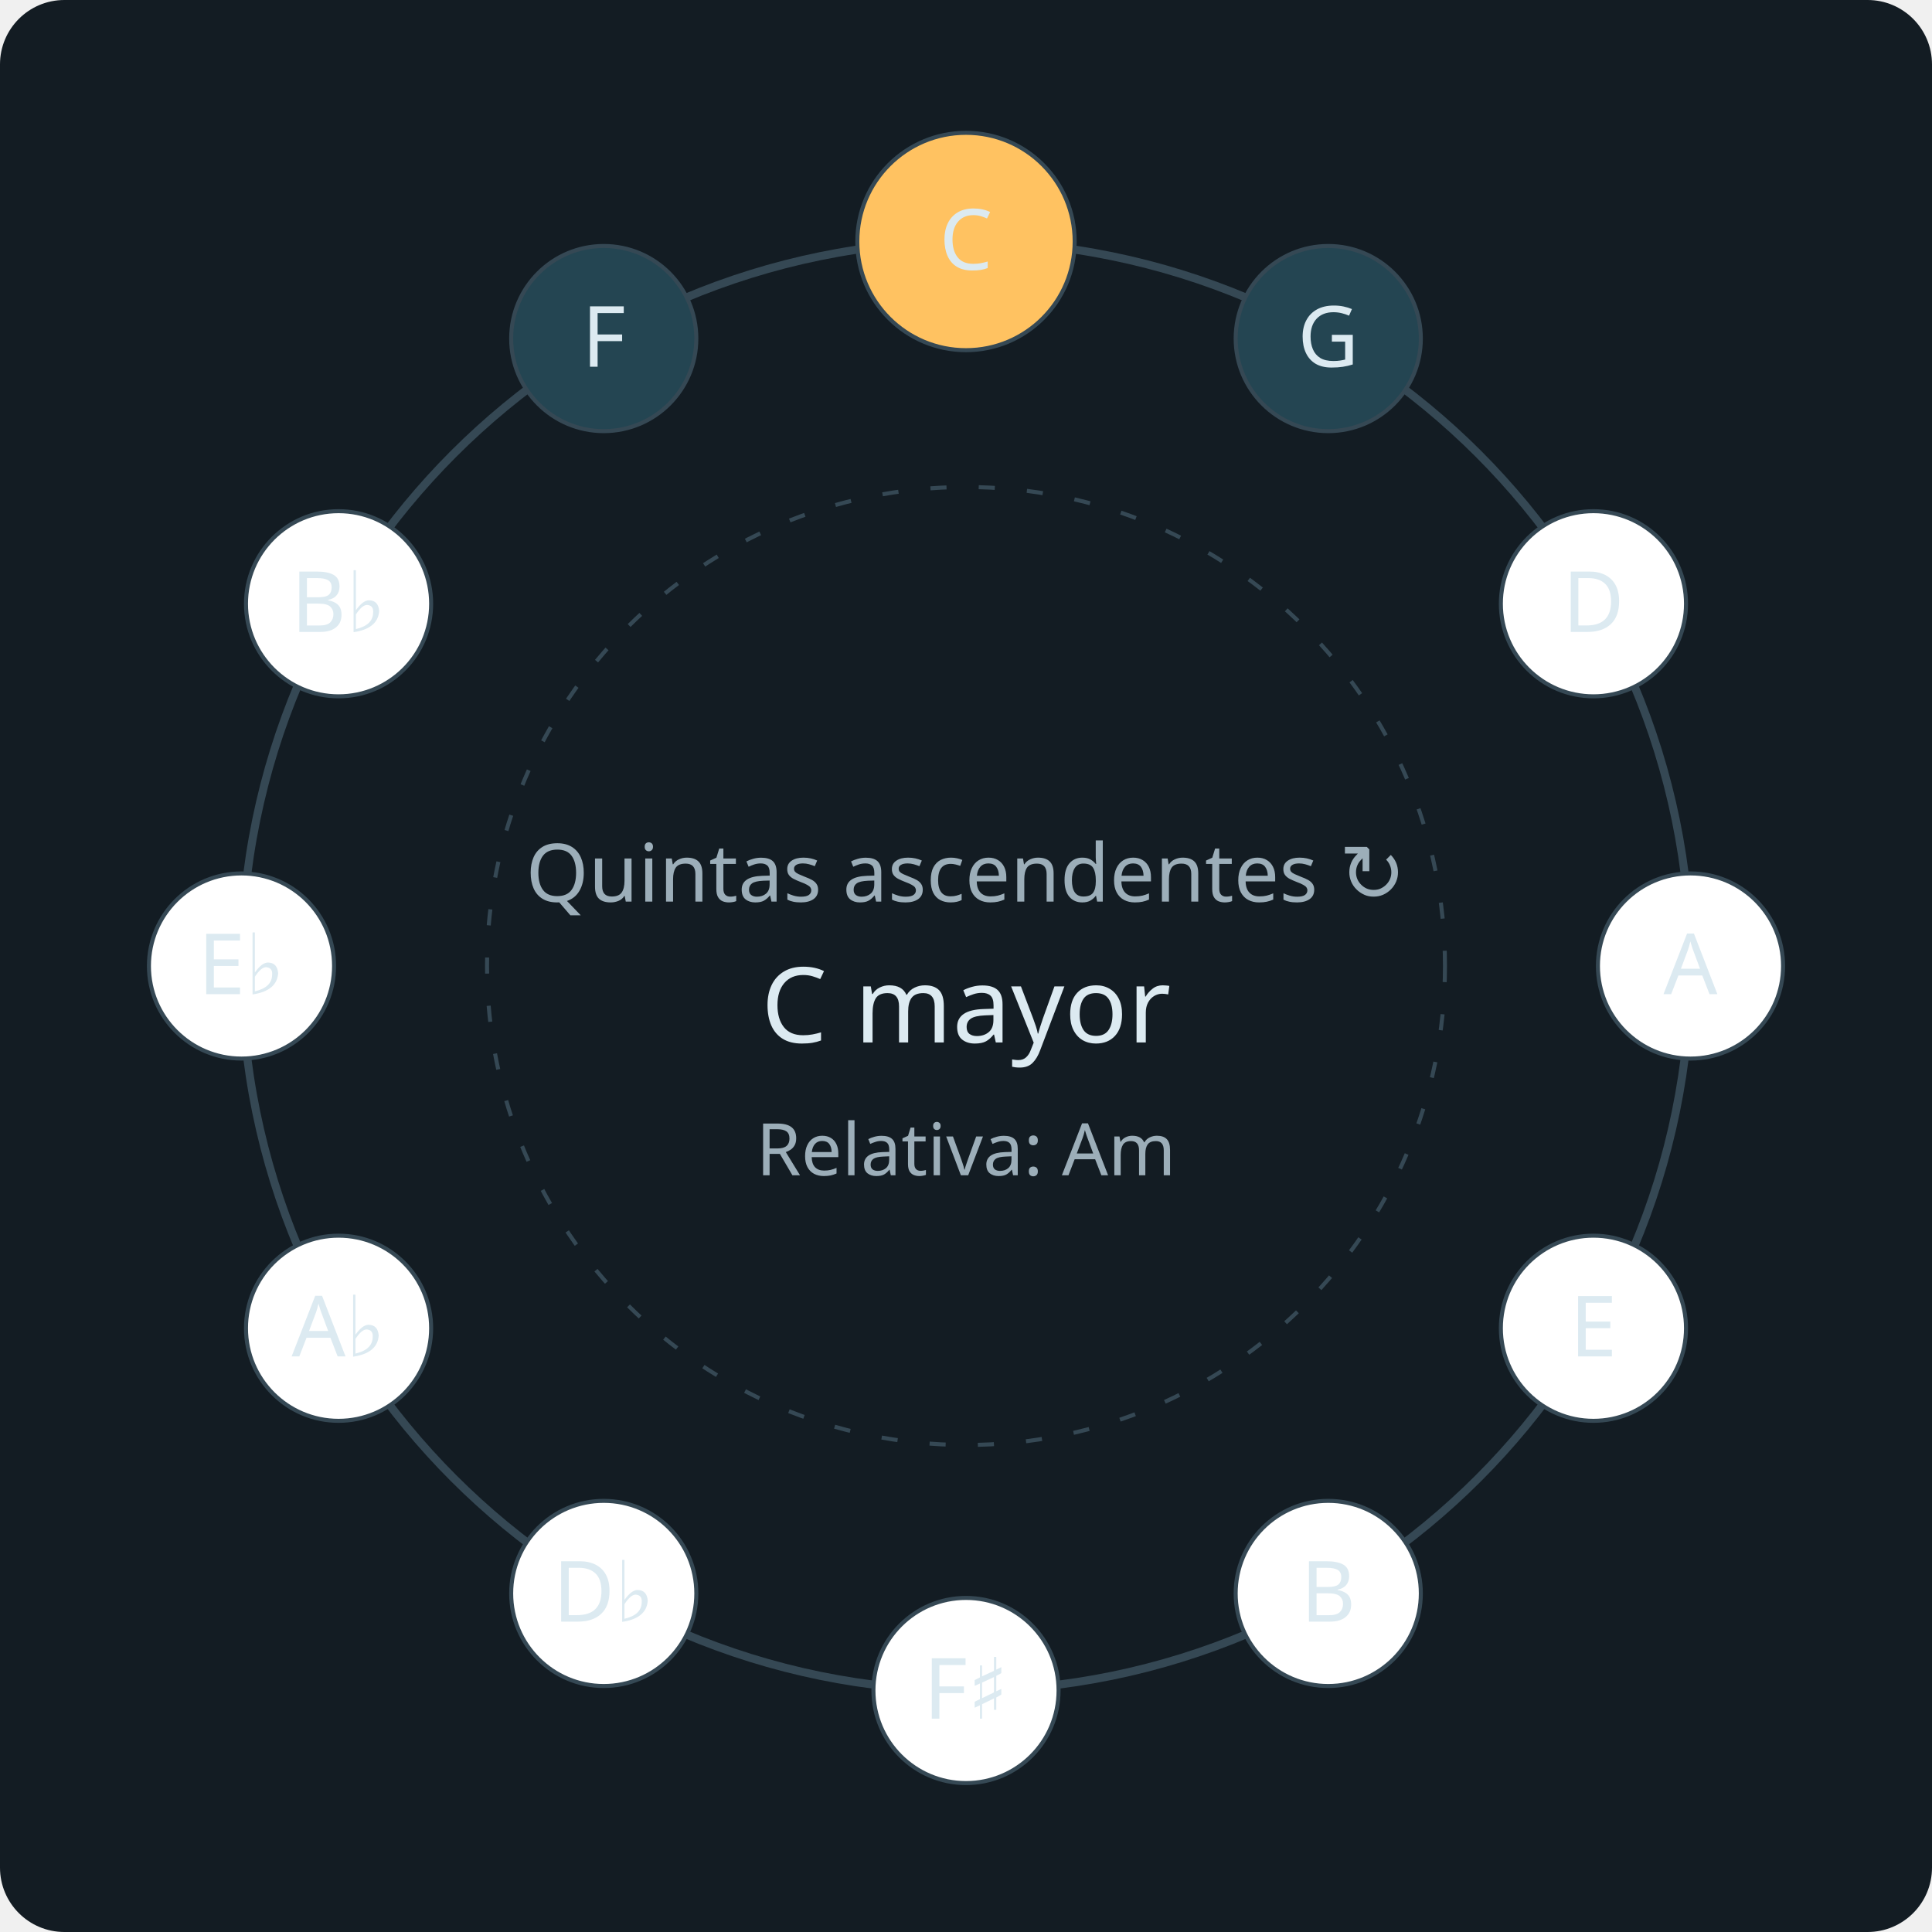
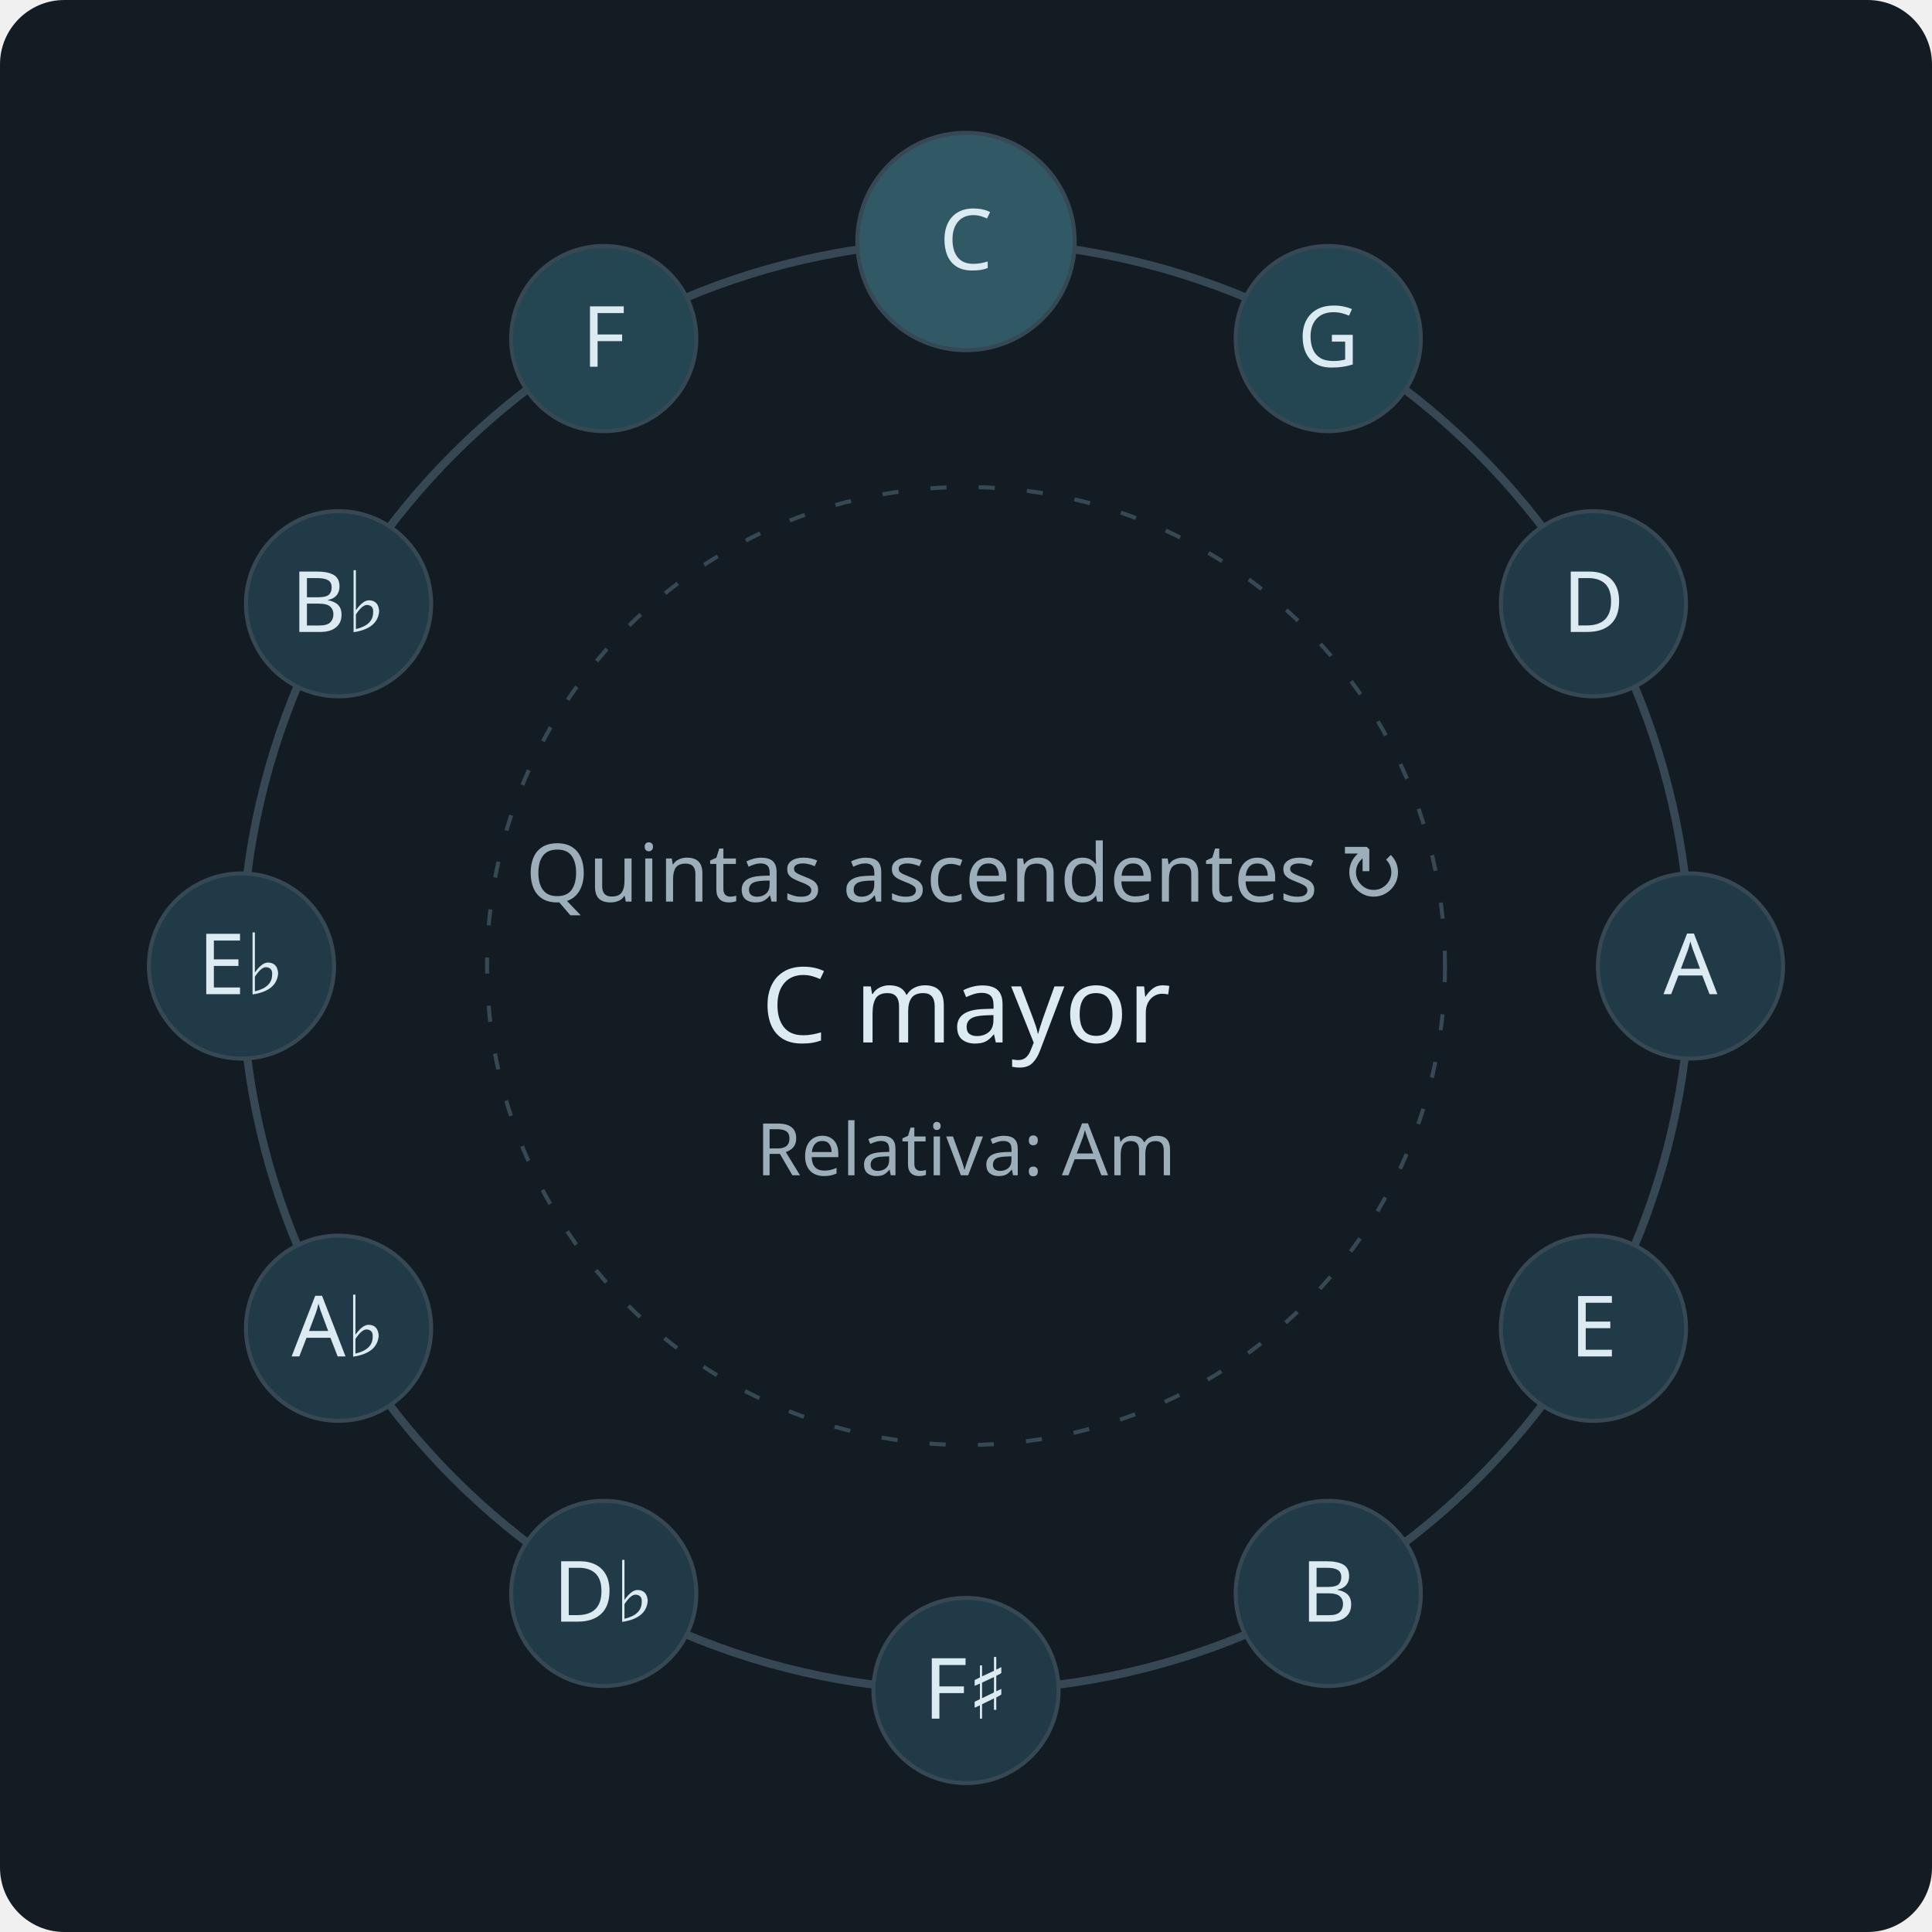
<svg xmlns="http://www.w3.org/2000/svg" viewBox="0 0 480 480" role="img" aria-label="Círculo de quintas: do, sol, re, la, mi, si, fa sostenido, re bemol, la bemol, mi bemol, si bemol, fa">
  <rect width="480" height="480" rx="16" fill="#131c23" />
  <circle cx="240" cy="240" r="180" fill="none" stroke="#354854" stroke-width="2" />
  <circle cx="240" cy="240" r="119" fill="none" stroke="#354854" stroke-dasharray="4 8" />
-   <circle cx="240" cy="60" r="27" fill="#ffc261" stroke="#354854" />
+   <circle cx="240" cy="60" r="27" fill="#305965" stroke="#354854" />
  <text x="240" y="67" text-anchor="middle" font-family="system-ui" font-size="21" fill="#dceaf1">C</text>
  <circle cx="330" cy="84.115" r="23" fill="#244552" stroke="#354854" />
  <text x="330" y="91.115" text-anchor="middle" font-family="system-ui" font-size="21" fill="#dceaf1">G</text>
-   <circle cx="395.885" cy="150" r="23" fill="#fff" stroke="#354854" />
+   <circle cx="395.885" cy="150" r="23" fill="#203b47" stroke="#354854" />
  <text x="395.885" y="157" text-anchor="middle" font-family="system-ui" font-size="21" fill="#dceaf1">D</text>
-   <circle cx="420" cy="240" r="23" fill="#fff" stroke="#354854" />
+   <circle cx="420" cy="240" r="23" fill="#203b47" stroke="#354854" />
  <text x="420" y="247" text-anchor="middle" font-family="system-ui" font-size="21" fill="#dceaf1">A</text>
-   <circle cx="395.885" cy="330" r="23" fill="#fff" stroke="#354854" />
+   <circle cx="395.885" cy="330" r="23" fill="#203b47" stroke="#354854" />
  <text x="395.885" y="337" text-anchor="middle" font-family="system-ui" font-size="21" fill="#dceaf1">E</text>
-   <circle cx="330" cy="395.885" r="23" fill="#fff" stroke="#354854" />
+   <circle cx="330" cy="395.885" r="23" fill="#203b47" stroke="#354854" />
  <text x="330" y="402.885" text-anchor="middle" font-family="system-ui" font-size="21" fill="#dceaf1">B</text>
-   <circle cx="240" cy="420" r="23" fill="#fff" stroke="#354854" />
+   <circle cx="240" cy="420" r="23" fill="#203b47" stroke="#354854" />
  <text x="240" y="427" text-anchor="middle" font-family="system-ui" font-size="21" fill="#dceaf1">F♯</text>
-   <circle cx="150" cy="395.885" r="23" fill="#fff" stroke="#354854" />
+   <circle cx="150" cy="395.885" r="23" fill="#203b47" stroke="#354854" />
  <text x="150" y="402.885" text-anchor="middle" font-family="system-ui" font-size="21" fill="#dceaf1">D♭</text>
-   <circle cx="84.115" cy="330" r="23" fill="#fff" stroke="#354854" />
+   <circle cx="84.115" cy="330" r="23" fill="#203b47" stroke="#354854" />
  <text x="84.115" y="337" text-anchor="middle" font-family="system-ui" font-size="21" fill="#dceaf1">A♭</text>
-   <circle cx="60" cy="240" r="23" fill="#fff" stroke="#354854" />
+   <circle cx="60" cy="240" r="23" fill="#203b47" stroke="#354854" />
  <text x="60" y="247" text-anchor="middle" font-family="system-ui" font-size="21" fill="#dceaf1">E♭</text>
-   <circle cx="84.115" cy="150" r="23" fill="#fff" stroke="#354854" />
+   <circle cx="84.115" cy="150" r="23" fill="#203b47" stroke="#354854" />
  <text x="84.115" y="157" text-anchor="middle" font-family="system-ui" font-size="21" fill="#dceaf1">B♭</text>
  <circle cx="150" cy="84.115" r="23" fill="#244552" stroke="#354854" />
  <text x="150" y="91.115" text-anchor="middle" font-family="system-ui" font-size="21" fill="#dceaf1">F</text>
  <text x="240" y="224" text-anchor="middle" font-family="system-ui" font-size="20" fill="#9caeb9">Quintas ascendentes ↻</text>
  <text x="240" y="259" text-anchor="middle" font-family="system-ui" font-size="26" fill="#dceaf1">C mayor</text>
  <text x="240" y="292" text-anchor="middle" font-family="system-ui" font-size="18" fill="#9caeb9">Relativa: Am</text>
</svg>
